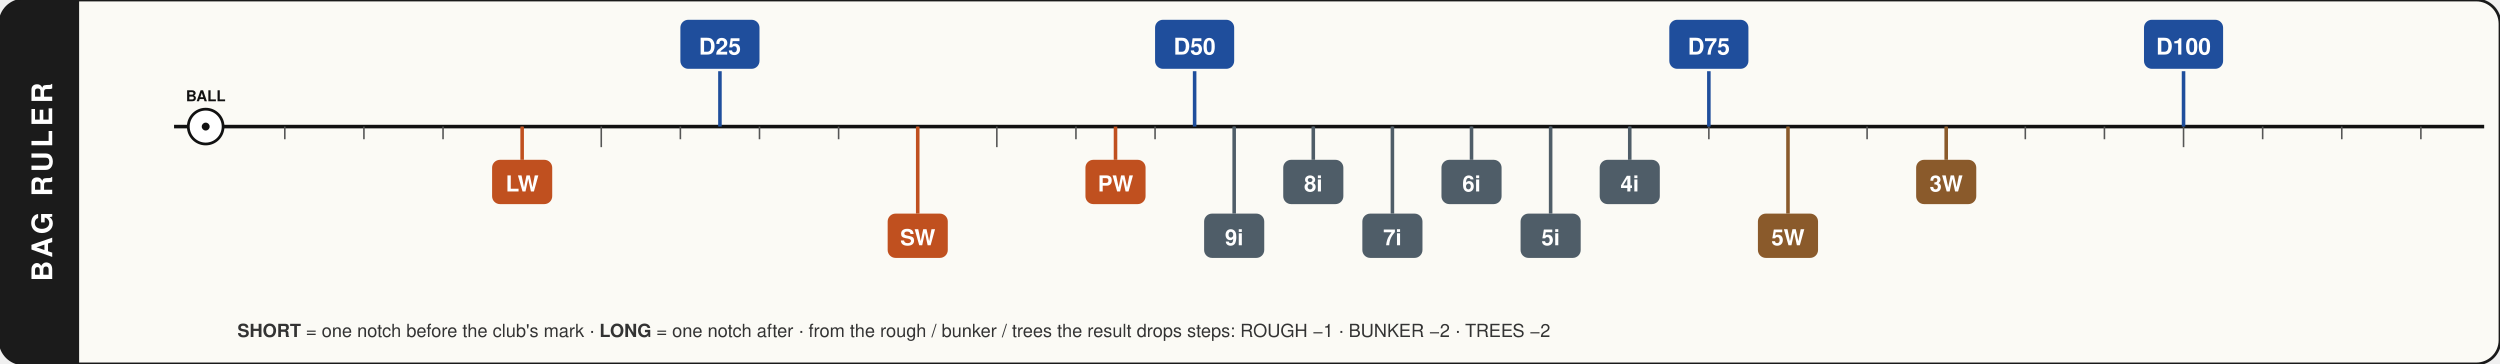
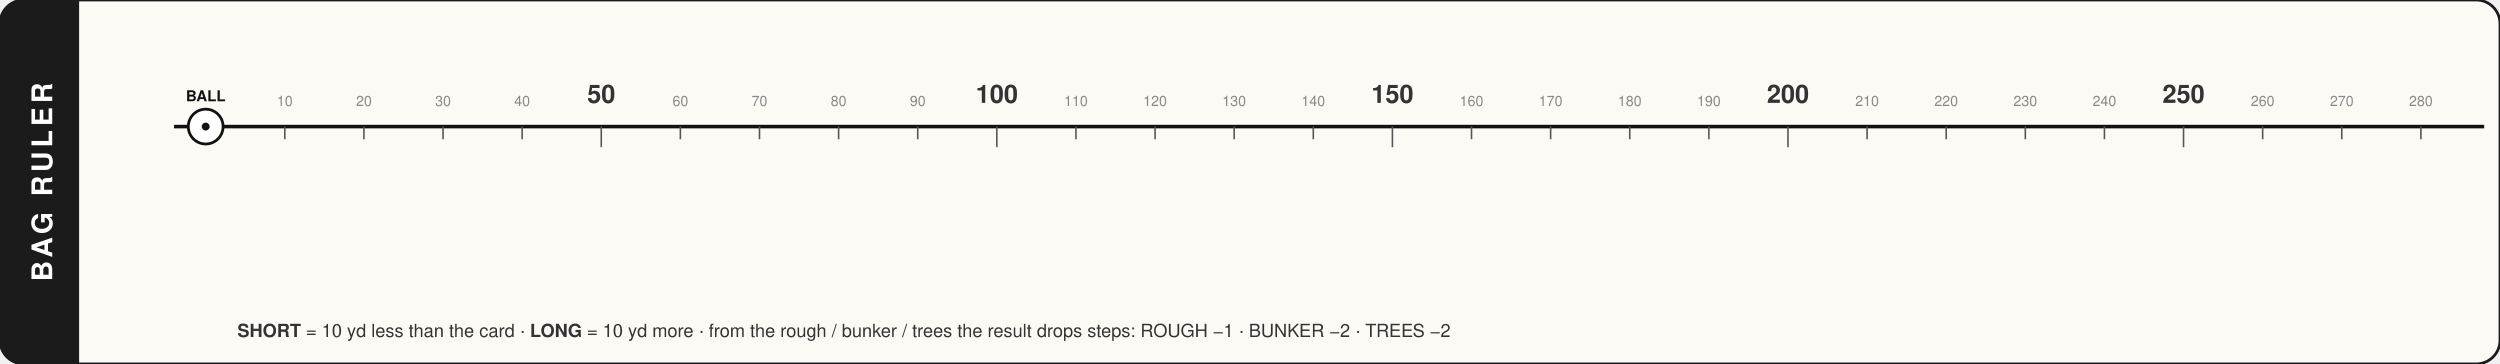
<svg xmlns="http://www.w3.org/2000/svg" width="316mm" height="46mm" viewBox="-26 -16 316 46" font-family="Helvetica, Arial, sans-serif">
  <rect x="-26" y="-16" width="316" height="46" rx="3" fill="#fbfaf5" stroke="#1a1a1a" stroke-width="0.35" />
  <path d="M -23 -16 H -16 V 30 H -23 A 3 3 0 0 1 -26 27 V -13 A 3 3 0 0 1 -23 -16 Z" fill="#1b1b1b" />
  <text transform="translate(-19.4 7) rotate(-90)" text-anchor="middle" font-size="3.6" font-weight="800" fill="#fff" letter-spacing="0.5">BAG RULER</text>
  <line x1="-4" y1="0" x2="288" y2="0" stroke="#111" stroke-width="0.45" />
  <line x1="10" y1="0" x2="10" y2="1.6" stroke="#555" stroke-width="0.2" />
  <line x1="20" y1="0" x2="20" y2="1.6" stroke="#555" stroke-width="0.2" />
  <line x1="30" y1="0" x2="30" y2="1.6" stroke="#555" stroke-width="0.2" />
  <line x1="40" y1="0" x2="40" y2="1.6" stroke="#555" stroke-width="0.2" />
  <line x1="50" y1="0" x2="50" y2="2.6" stroke="#555" stroke-width="0.2" />
  <line x1="60" y1="0" x2="60" y2="1.6" stroke="#555" stroke-width="0.2" />
  <line x1="70" y1="0" x2="70" y2="1.6" stroke="#555" stroke-width="0.2" />
  <line x1="80" y1="0" x2="80" y2="1.6" stroke="#555" stroke-width="0.2" />
  <line x1="90" y1="0" x2="90" y2="1.6" stroke="#555" stroke-width="0.2" />
  <line x1="100" y1="0" x2="100" y2="2.6" stroke="#555" stroke-width="0.2" />
  <line x1="110" y1="0" x2="110" y2="1.6" stroke="#555" stroke-width="0.2" />
  <line x1="120" y1="0" x2="120" y2="1.6" stroke="#555" stroke-width="0.2" />
  <line x1="130" y1="0" x2="130" y2="1.6" stroke="#555" stroke-width="0.2" />
  <line x1="140" y1="0" x2="140" y2="1.6" stroke="#555" stroke-width="0.2" />
  <line x1="150" y1="0" x2="150" y2="2.6" stroke="#555" stroke-width="0.2" />
  <line x1="160" y1="0" x2="160" y2="1.6" stroke="#555" stroke-width="0.2" />
  <line x1="170" y1="0" x2="170" y2="1.6" stroke="#555" stroke-width="0.2" />
  <line x1="180" y1="0" x2="180" y2="1.6" stroke="#555" stroke-width="0.2" />
  <line x1="190" y1="0" x2="190" y2="1.6" stroke="#555" stroke-width="0.2" />
  <line x1="200" y1="0" x2="200" y2="2.6" stroke="#555" stroke-width="0.2" />
  <line x1="210" y1="0" x2="210" y2="1.6" stroke="#555" stroke-width="0.2" />
  <line x1="220" y1="0" x2="220" y2="1.6" stroke="#555" stroke-width="0.2" />
  <line x1="230" y1="0" x2="230" y2="1.6" stroke="#555" stroke-width="0.2" />
  <line x1="240" y1="0" x2="240" y2="1.6" stroke="#555" stroke-width="0.2" />
  <line x1="250" y1="0" x2="250" y2="2.6" stroke="#555" stroke-width="0.2" />
  <line x1="260" y1="0" x2="260" y2="1.6" stroke="#555" stroke-width="0.2" />
  <line x1="270" y1="0" x2="270" y2="1.6" stroke="#555" stroke-width="0.2" />
  <line x1="280" y1="0" x2="280" y2="1.6" stroke="#555" stroke-width="0.2" />
-   <line x1="65" y1="0" x2="65" y2="-7" stroke="#1f4e9c" stroke-width="0.45" />
-   <rect x="60" y="-13.5" width="10" height="6.2" rx="1" fill="#1f4e9c" />
-   <text x="65" y="-9.1" text-anchor="middle" font-size="2.9" font-weight="800" fill="#fff">D25</text>
-   <line x1="125" y1="0" x2="125" y2="-7" stroke="#1f4e9c" stroke-width="0.45" />
-   <rect x="120" y="-13.5" width="10" height="6.2" rx="1" fill="#1f4e9c" />
-   <text x="125" y="-9.1" text-anchor="middle" font-size="2.9" font-weight="800" fill="#fff">D50</text>
-   <line x1="190" y1="0" x2="190" y2="-7" stroke="#1f4e9c" stroke-width="0.45" />
-   <rect x="185" y="-13.5" width="10" height="6.2" rx="1" fill="#1f4e9c" />
-   <text x="190" y="-9.1" text-anchor="middle" font-size="2.9" font-weight="800" fill="#fff">D75</text>
-   <line x1="250" y1="0" x2="250" y2="-7" stroke="#1f4e9c" stroke-width="0.45" />
-   <rect x="245" y="-13.5" width="10" height="6.2" rx="1" fill="#1f4e9c" />
-   <text x="250" y="-9.1" text-anchor="middle" font-size="2.9" font-weight="800" fill="#fff">D100</text>
-   <line x1="40" y1="0" x2="40" y2="4.2" stroke="#c0501f" stroke-width="0.45" />
-   <rect x="36.2" y="4.2" width="7.6" height="5.6" rx="1" fill="#c0501f" />
-   <text x="40" y="8.2" text-anchor="middle" font-size="2.8" font-weight="800" fill="#fff">LW</text>
-   <line x1="90" y1="0" x2="90" y2="11" stroke="#c0501f" stroke-width="0.45" />
-   <rect x="86.2" y="11" width="7.6" height="5.6" rx="1" fill="#c0501f" />
-   <text x="90" y="15" text-anchor="middle" font-size="2.8" font-weight="800" fill="#fff">SW</text>
-   <line x1="115" y1="0" x2="115" y2="4.2" stroke="#c0501f" stroke-width="0.45" />
-   <rect x="111.2" y="4.2" width="7.6" height="5.6" rx="1" fill="#c0501f" />
-   <text x="115" y="8.2" text-anchor="middle" font-size="2.8" font-weight="800" fill="#fff">PW</text>
-   <line x1="130" y1="0" x2="130" y2="11" stroke="#4f5d68" stroke-width="0.45" />
-   <rect x="126.2" y="11" width="7.6" height="5.6" rx="1" fill="#4f5d68" />
-   <text x="130" y="15" text-anchor="middle" font-size="2.8" font-weight="800" fill="#fff">9i</text>
-   <line x1="140" y1="0" x2="140" y2="4.2" stroke="#4f5d68" stroke-width="0.45" />
-   <rect x="136.2" y="4.2" width="7.6" height="5.6" rx="1" fill="#4f5d68" />
-   <text x="140" y="8.2" text-anchor="middle" font-size="2.8" font-weight="800" fill="#fff">8i</text>
-   <line x1="150" y1="0" x2="150" y2="11" stroke="#4f5d68" stroke-width="0.45" />
-   <rect x="146.2" y="11" width="7.6" height="5.6" rx="1" fill="#4f5d68" />
-   <text x="150" y="15" text-anchor="middle" font-size="2.8" font-weight="800" fill="#fff">7i</text>
-   <line x1="160" y1="0" x2="160" y2="4.2" stroke="#4f5d68" stroke-width="0.45" />
-   <rect x="156.2" y="4.2" width="7.6" height="5.6" rx="1" fill="#4f5d68" />
-   <text x="160" y="8.2" text-anchor="middle" font-size="2.8" font-weight="800" fill="#fff">6i</text>
-   <line x1="170" y1="0" x2="170" y2="11" stroke="#4f5d68" stroke-width="0.45" />
-   <rect x="166.2" y="11" width="7.6" height="5.6" rx="1" fill="#4f5d68" />
-   <text x="170" y="15" text-anchor="middle" font-size="2.8" font-weight="800" fill="#fff">5i</text>
-   <line x1="180" y1="0" x2="180" y2="4.2" stroke="#4f5d68" stroke-width="0.45" />
-   <rect x="176.2" y="4.2" width="7.6" height="5.6" rx="1" fill="#4f5d68" />
-   <text x="180" y="8.2" text-anchor="middle" font-size="2.8" font-weight="800" fill="#fff">4i</text>
-   <line x1="200" y1="0" x2="200" y2="11" stroke="#8a5a2b" stroke-width="0.45" />
-   <rect x="196.2" y="11" width="7.6" height="5.6" rx="1" fill="#8a5a2b" />
-   <text x="200" y="15" text-anchor="middle" font-size="2.8" font-weight="800" fill="#fff">5W</text>
-   <line x1="220" y1="0" x2="220" y2="4.2" stroke="#8a5a2b" stroke-width="0.45" />
-   <rect x="216.2" y="4.2" width="7.6" height="5.6" rx="1" fill="#8a5a2b" />
-   <text x="220" y="8.2" text-anchor="middle" font-size="2.8" font-weight="800" fill="#fff">3W</text>
+   <text x="50" y="-3" text-anchor="middle" font-size="3.2" font-weight="800" fill="#333">50</text>
+   <text x="100" y="-3" text-anchor="middle" font-size="3.2" font-weight="800" fill="#333">100</text>
+   <text x="150" y="-3" text-anchor="middle" font-size="3.2" font-weight="800" fill="#333">150</text>
+   <text x="200" y="-3" text-anchor="middle" font-size="3.2" font-weight="800" fill="#333">200</text>
+   <text x="250" y="-3" text-anchor="middle" font-size="3.2" font-weight="800" fill="#333">250</text>
+   <text x="10" y="-2.6" text-anchor="middle" font-size="1.8" fill="#888">10</text>
+   <text x="20" y="-2.6" text-anchor="middle" font-size="1.8" fill="#888">20</text>
+   <text x="30" y="-2.6" text-anchor="middle" font-size="1.8" fill="#888">30</text>
+   <text x="40" y="-2.6" text-anchor="middle" font-size="1.8" fill="#888">40</text>
+   <text x="60" y="-2.6" text-anchor="middle" font-size="1.8" fill="#888">60</text>
+   <text x="70" y="-2.6" text-anchor="middle" font-size="1.8" fill="#888">70</text>
+   <text x="80" y="-2.6" text-anchor="middle" font-size="1.8" fill="#888">80</text>
+   <text x="90" y="-2.6" text-anchor="middle" font-size="1.8" fill="#888">90</text>
+   <text x="110" y="-2.6" text-anchor="middle" font-size="1.8" fill="#888">110</text>
+   <text x="120" y="-2.6" text-anchor="middle" font-size="1.8" fill="#888">120</text>
+   <text x="130" y="-2.6" text-anchor="middle" font-size="1.8" fill="#888">130</text>
+   <text x="140" y="-2.6" text-anchor="middle" font-size="1.8" fill="#888">140</text>
+   <text x="160" y="-2.6" text-anchor="middle" font-size="1.8" fill="#888">160</text>
+   <text x="170" y="-2.6" text-anchor="middle" font-size="1.8" fill="#888">170</text>
+   <text x="180" y="-2.6" text-anchor="middle" font-size="1.8" fill="#888">180</text>
+   <text x="190" y="-2.6" text-anchor="middle" font-size="1.8" fill="#888">190</text>
+   <text x="210" y="-2.6" text-anchor="middle" font-size="1.8" fill="#888">210</text>
+   <text x="220" y="-2.6" text-anchor="middle" font-size="1.8" fill="#888">220</text>
+   <text x="230" y="-2.6" text-anchor="middle" font-size="1.8" fill="#888">230</text>
+   <text x="240" y="-2.6" text-anchor="middle" font-size="1.8" fill="#888">240</text>
+   <text x="260" y="-2.6" text-anchor="middle" font-size="1.8" fill="#888">260</text>
+   <text x="270" y="-2.6" text-anchor="middle" font-size="1.8" fill="#888">270</text>
+   <text x="280" y="-2.6" text-anchor="middle" font-size="1.8" fill="#888">280</text>
  <circle cx="0" cy="0" r="2.2" fill="#fff" stroke="#111" stroke-width="0.35" />
  <circle cx="0" cy="0" r="0.5" fill="#111" />
  <text x="0" y="-3.2" text-anchor="middle" font-size="1.9" font-weight="700" fill="#111">BALL</text>
  <text x="4" y="26.6" font-size="2.3" fill="#333">
-     <tspan font-weight="800">SHORT</tspan> = one notch before the club's mark · <tspan font-weight="800">LONG</tspan> = one notch after · from the rough / bunker / trees the result drops steps: ROUGH −1  ·  BUNKER −2  ·  TREES −2</text>
+     <tspan font-weight="800">SHORT</tspan> = 10 yd less than the card · <tspan font-weight="800">LONG</tspan> = 10 yd more · from the rough / bunker / trees the result drops steps: ROUGH −1  ·  BUNKER −2  ·  TREES −2</text>
</svg>
